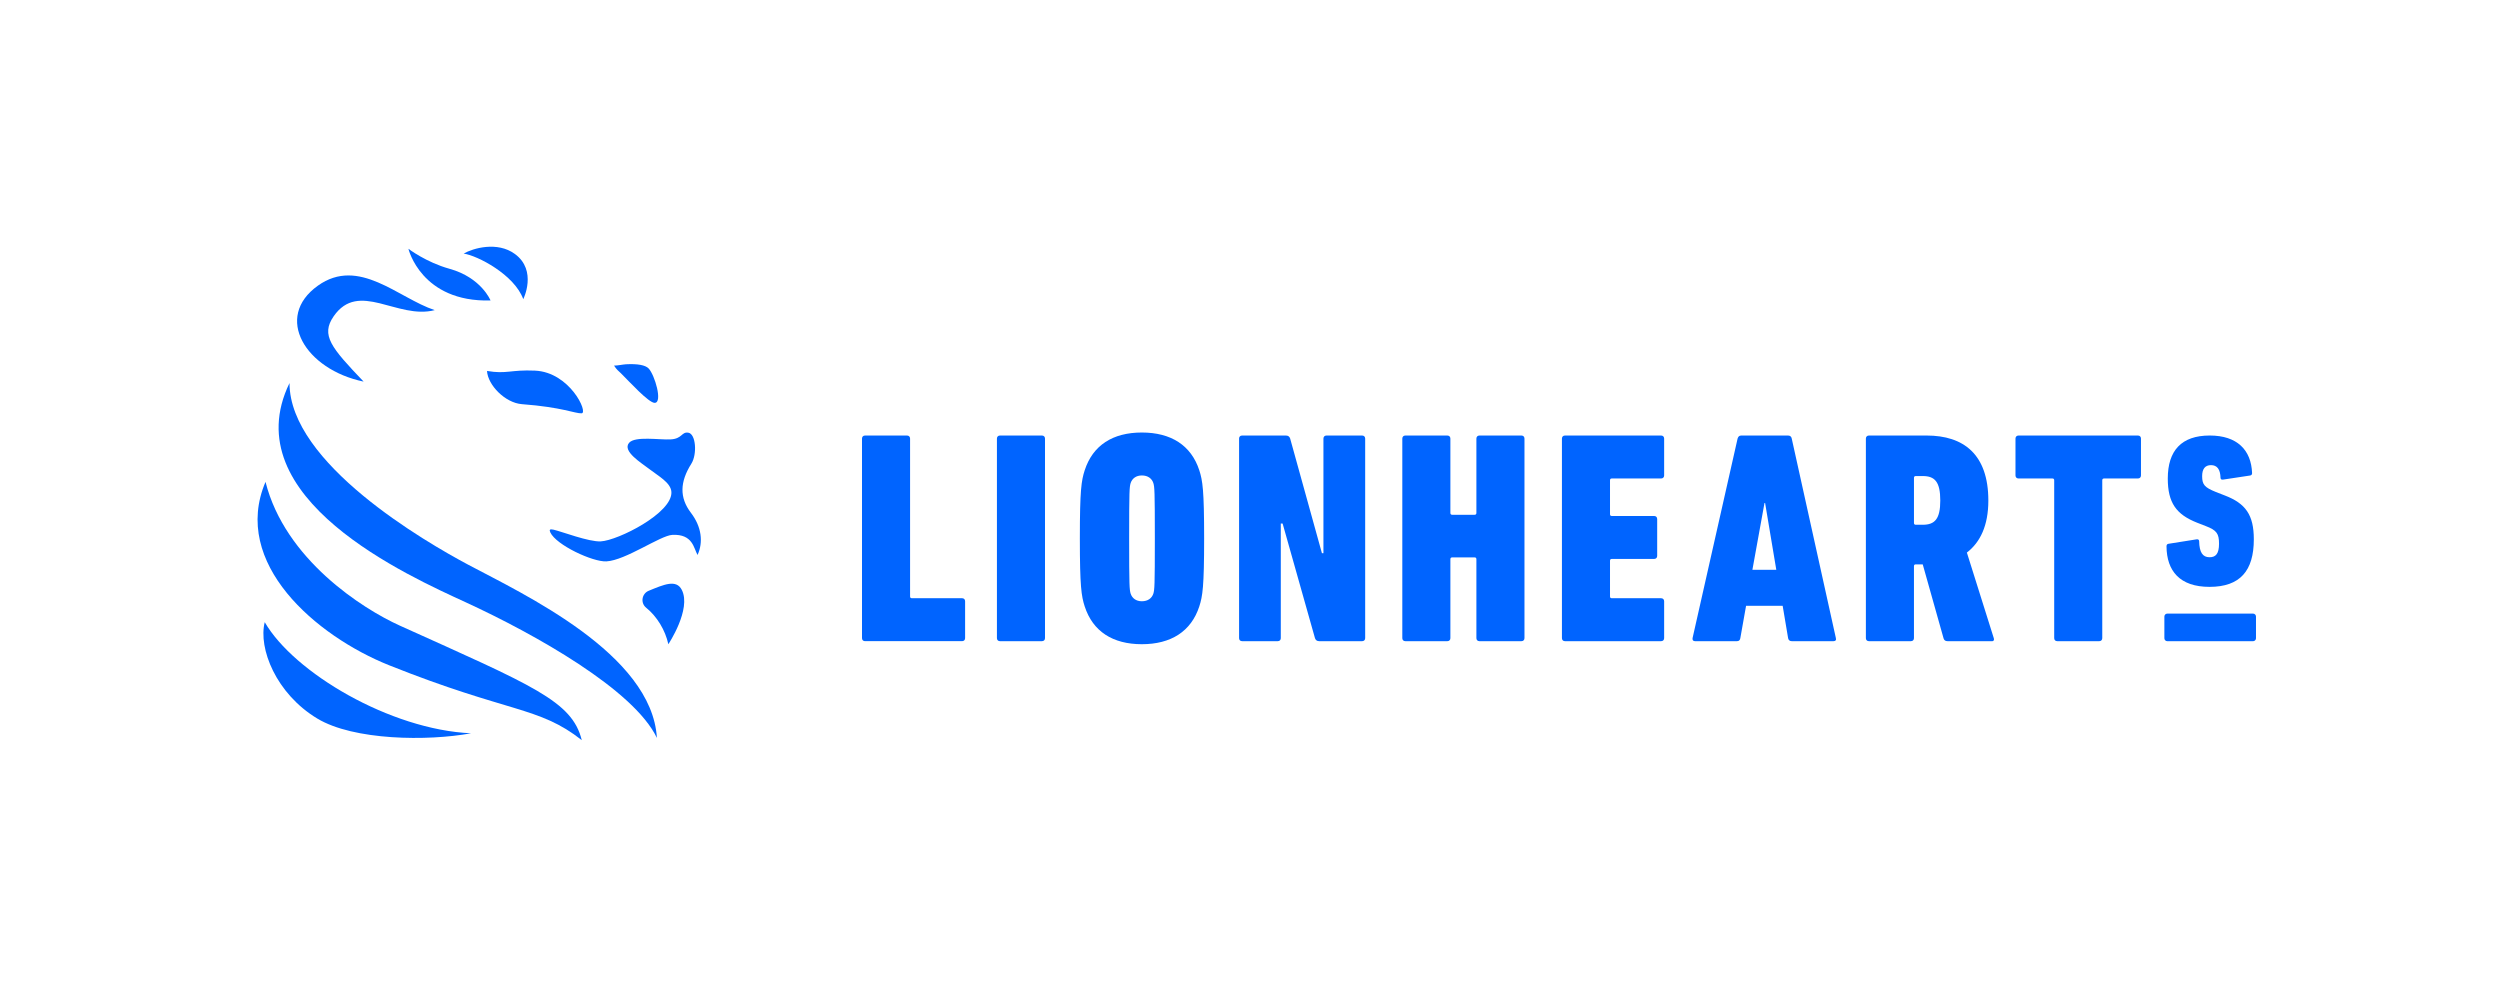
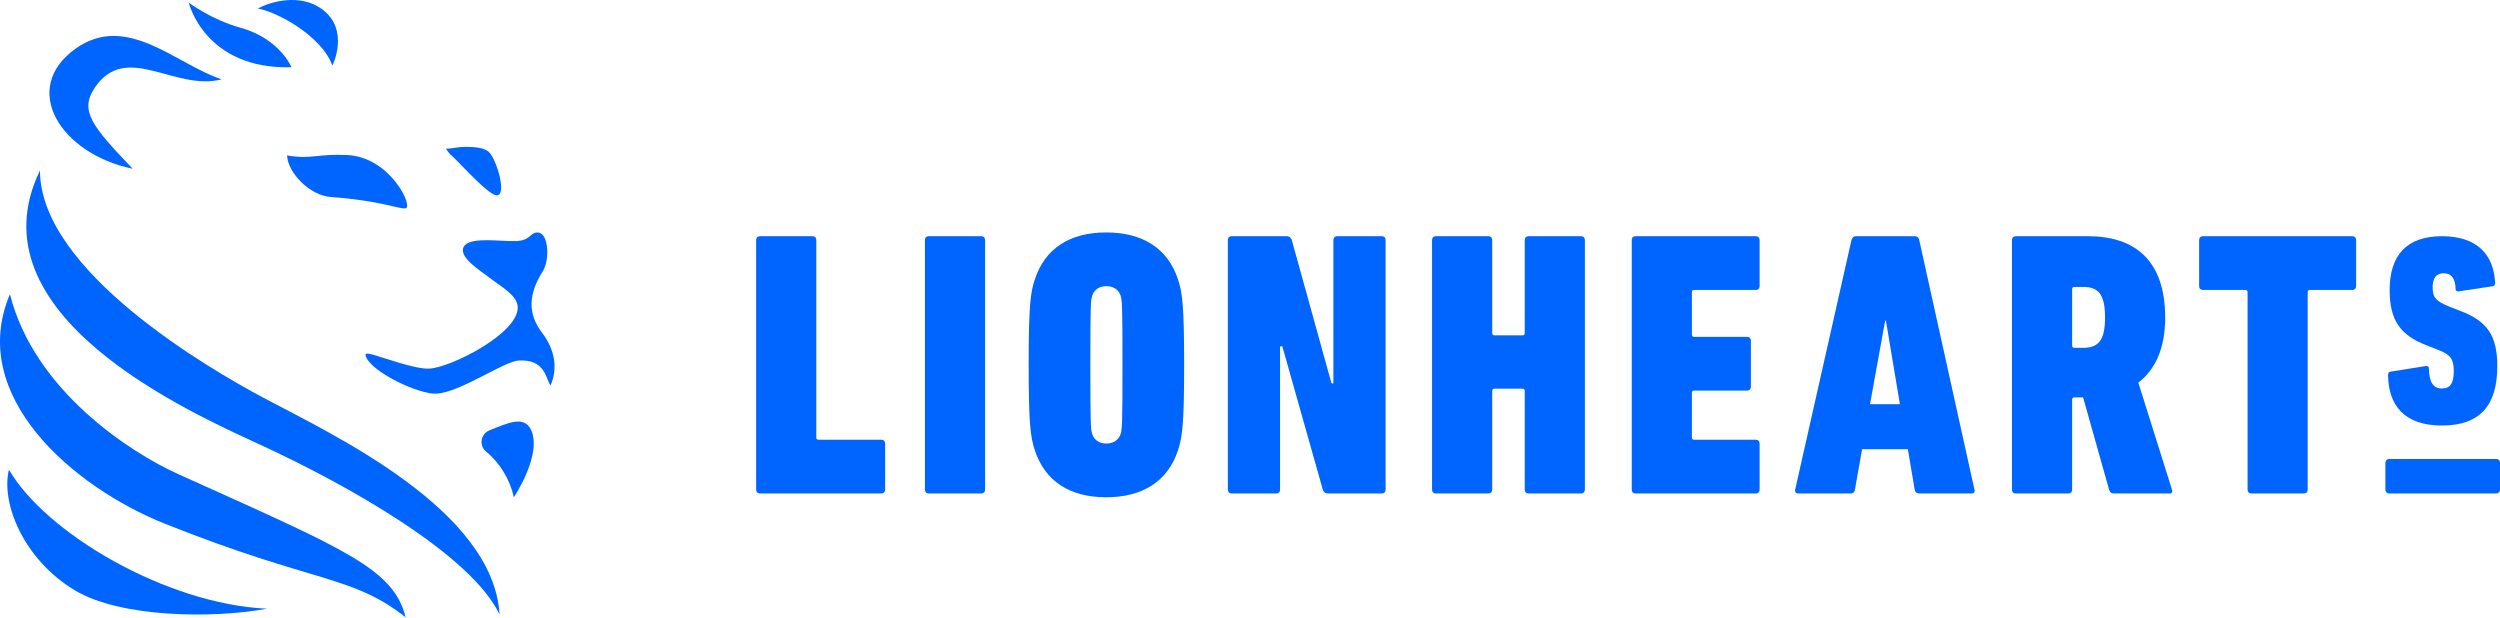
- <svg xmlns="http://www.w3.org/2000/svg" version="1.1" id="Layer_1" x="0px" y="0px" viewBox="0 0 215.432 85.039" style="enable-background:new 0 0 215.432 85.039;" xml:space="preserve">
+ <svg xmlns="http://www.w3.org/2000/svg" version="1.1" id="Layer_1" x="0px" y="0px" viewBox="0 0 172.21 42.521" style="enable-background:new 0 0 172.21 42.521;" xml:space="preserve">
  <style type="text/css">
	.st0{fill:#0064FF;}
</style>
  <g>
    <g>
-       <path class="st0" d="M74.281,37.792c0-0.157,0.104-0.261,0.26-0.261h3.622c0.157,0,0.261,0.104,0.261,0.261v13.603    c0,0.104,0.052,0.155,0.156,0.155h4.326c0.157,0,0.26,0.104,0.26,0.261v3.179c0,0.157-0.104,0.261-0.26,0.261h-8.365    c-0.157,0-0.26-0.104-0.26-0.261V37.792z" />
-       <path class="st0" d="M85.908,37.792c0-0.157,0.104-0.261,0.26-0.261h3.622c0.157,0,0.261,0.104,0.261,0.261v17.199    c0,0.157-0.104,0.261-0.261,0.261h-3.622c-0.157,0-0.26-0.104-0.26-0.261V37.792z" />
-       <path class="st0" d="M93.471,52.255c-0.286-0.886-0.417-1.72-0.417-5.863c0-4.144,0.13-4.978,0.417-5.864    c0.703-2.163,2.423-3.257,4.925-3.257c2.502,0,4.248,1.094,4.951,3.257c0.287,0.886,0.417,1.72,0.417,5.864    c0,4.143-0.13,4.977-0.417,5.863c-0.703,2.163-2.449,3.258-4.951,3.258C95.894,55.513,94.174,54.418,93.471,52.255z M99.386,51.16    c0.104-0.339,0.13-0.651,0.13-4.768s-0.026-4.43-0.13-4.769c-0.13-0.391-0.469-0.652-0.99-0.652c-0.495,0-0.834,0.261-0.964,0.652    c-0.104,0.339-0.13,0.652-0.13,4.769s0.026,4.429,0.13,4.768c0.13,0.391,0.469,0.652,0.964,0.652    C98.917,51.812,99.256,51.551,99.386,51.16z" />
-       <path class="st0" d="M106.773,37.792c0-0.157,0.104-0.261,0.26-0.261h3.779c0.209,0,0.313,0.104,0.365,0.261l2.737,9.877h0.13    v-9.877c0-0.157,0.104-0.261,0.261-0.261h3.075c0.157,0,0.261,0.104,0.261,0.261v17.199c0,0.157-0.104,0.261-0.261,0.261h-3.7    c-0.208,0-0.313-0.104-0.365-0.261l-2.788-9.876h-0.157v9.876c0,0.157-0.104,0.261-0.26,0.261h-3.075    c-0.157,0-0.26-0.104-0.26-0.261V37.792z" />
-       <path class="st0" d="M120.841,37.792c0-0.157,0.104-0.261,0.26-0.261h3.622c0.157,0,0.261,0.104,0.261,0.261v6.41    c0,0.104,0.052,0.157,0.156,0.157h1.929c0.104,0,0.156-0.052,0.156-0.157v-6.41c0-0.157,0.104-0.261,0.261-0.261h3.622    c0.157,0,0.26,0.104,0.26,0.261v17.199c0,0.157-0.104,0.261-0.26,0.261h-3.622c-0.157,0-0.261-0.104-0.261-0.261V48.19    c0-0.104-0.052-0.157-0.156-0.157h-1.929c-0.104,0-0.156,0.052-0.156,0.157v6.801c0,0.157-0.104,0.261-0.261,0.261h-3.622    c-0.157,0-0.26-0.104-0.26-0.261V37.792z" />
-       <path class="st0" d="M134.596,37.792c0-0.157,0.104-0.261,0.26-0.261h8.287c0.157,0,0.261,0.104,0.261,0.261v3.179    c0,0.157-0.104,0.261-0.261,0.261h-4.248c-0.104,0-0.156,0.052-0.156,0.157v2.918c0,0.104,0.052,0.157,0.156,0.157h3.649    c0.156,0,0.26,0.104,0.26,0.261v3.179c0,0.157-0.104,0.261-0.26,0.261h-3.649c-0.104,0-0.156,0.051-0.156,0.155v3.076    c0,0.104,0.052,0.155,0.156,0.155h4.248c0.157,0,0.261,0.104,0.261,0.261v3.179c0,0.157-0.104,0.261-0.261,0.261h-8.287    c-0.157,0-0.26-0.104-0.26-0.261V37.792z" />
-       <path class="st0" d="M149.733,37.792c0.052-0.157,0.13-0.261,0.313-0.261h4.04c0.182,0,0.286,0.104,0.313,0.261l3.805,17.199    c0.052,0.183-0.052,0.261-0.209,0.261h-3.596c-0.183,0-0.286-0.104-0.313-0.261l-0.469-2.788h-3.153l-0.495,2.788    c-0.026,0.157-0.104,0.261-0.287,0.261h-3.622c-0.157,0-0.234-0.104-0.208-0.261L149.733,37.792z M153.068,49.101l-0.964-5.758    h-0.052l-1.043,5.758H153.068z" />
-       <path class="st0" d="M167.824,55.252c-0.183,0-0.287-0.078-0.339-0.234l-1.798-6.385h-0.6c-0.104,0-0.156,0.052-0.156,0.157v6.201    c0,0.157-0.104,0.261-0.261,0.261h-3.622c-0.157,0-0.26-0.104-0.26-0.261V37.792c0-0.157,0.104-0.261,0.26-0.261h4.977    c3.179,0,5.316,1.616,5.316,5.603c0,2.163-0.703,3.597-1.85,4.483l2.319,7.374c0.052,0.131,0,0.261-0.13,0.261H167.824z     M167.199,43.134c0-1.616-0.469-2.111-1.511-2.111h-0.6c-0.104,0-0.156,0.052-0.156,0.157v3.883c0,0.104,0.052,0.157,0.156,0.157    h0.6C166.729,45.22,167.199,44.724,167.199,43.134z" />
-       <path class="st0" d="M177.277,55.252c-0.157,0-0.261-0.104-0.261-0.261V41.389c0-0.104-0.052-0.157-0.156-0.157h-2.919    c-0.157,0-0.261-0.104-0.261-0.261v-3.179c0-0.157,0.104-0.261,0.261-0.261h10.293c0.157,0,0.26,0.104,0.26,0.261v3.179    c0,0.157-0.104,0.261-0.26,0.261h-2.919c-0.104,0-0.157,0.052-0.157,0.157v13.602c0,0.157-0.104,0.261-0.26,0.261H177.277z" />
+       <path class="st0" d="M52.086,16.532c0-0.157,0.104-0.261,0.26-0.261h3.622c0.157,0,0.261,0.104,0.261,0.261v13.603    c0,0.104,0.052,0.155,0.156,0.155h4.326c0.157,0,0.26,0.104,0.26,0.261v3.179c0,0.157-0.104,0.261-0.26,0.261h-8.365    c-0.157,0-0.26-0.104-0.26-0.261C52.086,33.73,52.086,16.532,52.086,16.532z" />
+       <path class="st0" d="M63.713,16.532c0-0.157,0.104-0.261,0.26-0.261h3.622c0.157,0,0.261,0.104,0.261,0.261v17.199    c0,0.157-0.104,0.261-0.261,0.261h-3.622c-0.157,0-0.26-0.104-0.26-0.261V16.532z" />
+       <path class="st0" d="M71.276,30.995c-0.286-0.886-0.417-1.72-0.417-5.863c0-4.144,0.13-4.978,0.417-5.864    c0.703-2.163,2.423-3.257,4.925-3.257c2.502,0,4.248,1.094,4.951,3.257c0.287,0.886,0.417,1.72,0.417,5.864    c0,4.143-0.13,4.977-0.417,5.863c-0.703,2.163-2.449,3.258-4.951,3.258C73.699,34.253,71.979,33.158,71.276,30.995z M77.191,29.9    c0.104-0.339,0.13-0.651,0.13-4.768s-0.026-4.43-0.13-4.769c-0.13-0.391-0.469-0.652-0.99-0.652c-0.495,0-0.834,0.261-0.964,0.652    c-0.104,0.339-0.13,0.652-0.13,4.769s0.026,4.429,0.13,4.768c0.13,0.391,0.469,0.652,0.964,0.652    C76.722,30.552,77.061,30.291,77.191,29.9z" />
+       <path class="st0" d="M84.578,16.532c0-0.157,0.104-0.261,0.26-0.261h3.779c0.209,0,0.313,0.104,0.365,0.261l2.737,9.877h0.13    v-9.877c0-0.157,0.104-0.261,0.261-0.261h3.075c0.157,0,0.261,0.104,0.261,0.261v17.199c0,0.157-0.104,0.261-0.261,0.261h-3.7    c-0.208,0-0.313-0.104-0.365-0.261l-2.788-9.876h-0.157v9.876c0,0.157-0.104,0.261-0.26,0.261H84.84    c-0.157,0-0.26-0.104-0.26-0.261V16.532H84.578z" />
+       <path class="st0" d="M98.646,16.532c0-0.157,0.104-0.261,0.26-0.261h3.622c0.157,0,0.261,0.104,0.261,0.261v6.41    c0,0.104,0.052,0.157,0.156,0.157h1.929c0.104,0,0.156-0.052,0.156-0.157v-6.41c0-0.157,0.104-0.261,0.261-0.261h3.622    c0.157,0,0.26,0.104,0.26,0.261v17.199c0,0.157-0.104,0.261-0.26,0.261h-3.622c-0.157,0-0.261-0.104-0.261-0.261V26.93    c0-0.104-0.052-0.157-0.156-0.157h-1.929c-0.104,0-0.156,0.052-0.156,0.157v6.801c0,0.157-0.104,0.261-0.261,0.261h-3.622    c-0.157,0-0.26-0.104-0.26-0.261C98.646,33.731,98.646,16.532,98.646,16.532z" />
+       <path class="st0" d="M112.401,16.532c0-0.157,0.104-0.261,0.26-0.261h8.287c0.157,0,0.261,0.104,0.261,0.261v3.179    c0,0.157-0.104,0.261-0.261,0.261H116.7c-0.104,0-0.156,0.052-0.156,0.157v2.918c0,0.104,0.052,0.157,0.156,0.157h3.649    c0.156,0,0.26,0.104,0.26,0.261v3.179c0,0.157-0.104,0.261-0.26,0.261H116.7c-0.104,0-0.156,0.051-0.156,0.155v3.076    c0,0.104,0.052,0.155,0.156,0.155h4.248c0.157,0,0.261,0.104,0.261,0.261v3.179c0,0.157-0.104,0.261-0.261,0.261h-8.287    c-0.157,0-0.26-0.104-0.26-0.261V16.532z" />
+       <path class="st0" d="M127.538,16.532c0.052-0.157,0.13-0.261,0.313-0.261h4.04c0.182,0,0.286,0.104,0.313,0.261l3.805,17.199    c0.052,0.183-0.052,0.261-0.209,0.261h-3.596c-0.183,0-0.286-0.104-0.313-0.261l-0.469-2.788h-3.153l-0.495,2.788    c-0.026,0.157-0.104,0.261-0.287,0.261h-3.622c-0.157,0-0.234-0.104-0.208-0.261L127.538,16.532z M130.873,27.841l-0.964-5.758    h-0.052l-1.043,5.758H130.873z" />
+       <path class="st0" d="M145.629,33.992c-0.183,0-0.287-0.078-0.339-0.234l-1.798-6.385h-0.6c-0.104,0-0.156,0.052-0.156,0.157v6.201    c0,0.157-0.104,0.261-0.261,0.261h-3.622c-0.157,0-0.26-0.104-0.26-0.261V16.532c0-0.157,0.104-0.261,0.26-0.261h4.977    c3.179,0,5.316,1.616,5.316,5.603c0,2.163-0.703,3.597-1.85,4.483l2.319,7.374c0.052,0.131,0,0.261-0.13,0.261H145.629z     M145.004,21.874c0-1.616-0.469-2.111-1.511-2.111h-0.6c-0.104,0-0.156,0.052-0.156,0.157v3.883c0,0.104,0.052,0.157,0.156,0.157    h0.6C144.534,23.96,145.004,23.464,145.004,21.874z" />
+       <path class="st0" d="M155.082,33.992c-0.157,0-0.261-0.104-0.261-0.261V20.129c0-0.104-0.052-0.157-0.156-0.157h-2.919    c-0.157,0-0.261-0.104-0.261-0.261v-3.179c0-0.157,0.104-0.261,0.261-0.261h10.293c0.157,0,0.26,0.104,0.26,0.261v3.179    c0,0.157-0.104,0.261-0.26,0.261h-2.919c-0.104,0-0.157,0.052-0.157,0.157v13.602c0,0.157-0.104,0.261-0.26,0.261    C158.703,33.992,155.082,33.992,155.082,33.992z" />
      <g>
-         <path class="st0" d="M190.401,50.572c-2.571,0-3.689-1.379-3.707-3.484c0-0.111,0.037-0.205,0.149-0.224l2.459-0.391     c0.13-0.019,0.205,0.056,0.205,0.167c0.019,0.951,0.298,1.379,0.894,1.379c0.54,0,0.819-0.298,0.819-1.174     c0-0.857-0.205-1.155-1.137-1.509l-0.764-0.298c-1.788-0.707-2.515-1.714-2.515-3.801c0-2.403,1.174-3.707,3.614-3.707     c2.366,0,3.577,1.248,3.651,3.242c0,0.111-0.056,0.186-0.168,0.204l-2.347,0.355c-0.112,0.019-0.205-0.038-0.205-0.15     c-0.019-0.745-0.298-1.099-0.82-1.099c-0.503,0-0.764,0.318-0.764,0.951c0,0.726,0.205,0.968,1.174,1.359l0.764,0.298     c1.807,0.69,2.515,1.677,2.515,3.782C194.22,49.193,193.028,50.572,190.401,50.572z" />
+         <path class="st0" d="M168.206,29.312c-2.571,0-3.689-1.379-3.707-3.484c0-0.111,0.037-0.205,0.149-0.224l2.459-0.391     c0.13-0.019,0.205,0.056,0.205,0.167c0.019,0.951,0.298,1.379,0.894,1.379c0.54,0,0.819-0.298,0.819-1.174     c0-0.857-0.205-1.155-1.137-1.509l-0.764-0.298c-1.788-0.707-2.515-1.714-2.515-3.801c0-2.403,1.174-3.707,3.614-3.707     c2.366,0,3.577,1.248,3.651,3.242c0,0.111-0.056,0.186-0.168,0.204l-2.347,0.355c-0.112,0.019-0.205-0.038-0.205-0.15     c-0.019-0.745-0.298-1.099-0.82-1.099c-0.503,0-0.764,0.318-0.764,0.951c0,0.726,0.205,0.968,1.174,1.359l0.764,0.298     c1.807,0.69,2.515,1.677,2.515,3.782C172.025,27.933,170.833,29.312,168.206,29.312z" />
      </g>
      <g>
-         <path class="st0" d="M194.153,55.254h-7.391c-0.139,0-0.252-0.113-0.252-0.252v-1.874c0-0.139,0.113-0.252,0.252-0.252h7.391     c0.139,0,0.252,0.113,0.252,0.252v1.874C194.404,55.141,194.292,55.254,194.153,55.254z" />
+         <path class="st0" d="M171.958,33.994h-7.391c-0.139,0-0.252-0.113-0.252-0.252v-1.874c0-0.139,0.113-0.252,0.252-0.252h7.391     c0.139,0,0.252,0.113,0.252,0.252v1.874C172.209,33.881,172.097,33.994,171.958,33.994z" />
      </g>
    </g>
    <g>
-       <path class="st0" d="M22.88,41.525c1.681,6.674,8.36,10.935,11.569,12.384c11.485,5.184,14.854,6.503,15.684,9.872    c-3.711-2.93-6.262-2.322-16.595-6.451C27.24,54.813,19.898,48.531,22.88,41.525z" />
-       <path class="st0" d="M22.813,53.613c-0.569,2.256,0.973,6.165,4.532,8.308c3.13,1.885,9.491,1.96,13.246,1.269    C33.623,62.875,25.319,57.955,22.813,53.613z" />
-       <path class="st0" d="M40.366,48.673c-3.735-1.986-15.418-8.761-15.418-15.664c-4.83,9.918,10.289,16.637,15.193,18.896    c5.953,2.742,14.486,7.532,16.466,11.684C56.174,56.351,45.103,51.193,40.366,48.673z" />
-       <path class="st0" d="M57.593,55.515c-0.262-1.211-0.975-2.386-1.914-3.148c-0.506-0.41-0.379-1.212,0.223-1.459    c1.299-0.533,2.372-1.013,2.849-0.08C59.604,52.498,57.593,55.515,57.593,55.515z" />
-       <path class="st0" d="M59.305,37.284c0.671,0.097,0.78,1.867,0.272,2.672c-0.989,1.567-1.041,2.917-0.039,4.231    c0.924,1.211,1.078,2.533,0.571,3.637c-0.326-0.563-0.399-1.828-2.181-1.731c-1.027,0.056-4.016,2.193-5.673,2.283    c-1.166,0.063-4.321-1.404-4.832-2.495c-0.111-0.238-0.043-0.309,0.273-0.238c0.705,0.159,3.048,1.065,4.075,1.009    c1.493-0.081,6.184-2.445,6.086-4.255c-0.044-0.809-1.143-1.385-1.916-1.987c-0.651-0.506-2.342-1.526-1.734-2.247    c0.508-0.603,2.622-0.246,3.58-0.298C58.802,37.81,58.719,37.2,59.305,37.284z" />
-       <path class="st0" d="M50.119,35.617c0.596-0.032-1.007-3.545-4.022-3.679c-2.082-0.093-2.441,0.316-4.13,0.027    c0.066,1.213,1.562,2.754,3.007,2.863C48.459,35.089,49.577,35.646,50.119,35.617z" />
-       <path class="st0" d="M56.427,34.716c-0.512,0.028-2.237-1.875-2.912-2.542c-0.222-0.219-0.357-0.29-0.602-0.669    c0.335,0,0.769-0.1,1.029-0.115c0.98-0.053,1.676,0.065,1.958,0.368C56.423,32.318,57.118,34.679,56.427,34.716z" />
+       <path class="st0" d="M0.685,20.265c1.681,6.674,8.36,10.935,11.569,12.384c11.485,5.184,14.854,6.503,15.684,9.872    c-3.711-2.93-6.262-2.322-16.595-6.451C5.045,33.553-2.297,27.271,0.685,20.265z" />
+       <path class="st0" d="M0.618,32.353c-0.569,2.256,0.973,6.165,4.532,8.308c3.13,1.885,9.491,1.96,13.246,1.269    C11.428,41.615,3.124,36.695,0.618,32.353z" />
+       <path class="st0" d="M18.171,27.413c-3.735-1.986-15.418-8.761-15.418-15.664c-4.83,9.918,10.289,16.637,15.193,18.896    c5.953,2.742,14.486,7.532,16.466,11.684C33.979,35.091,22.908,29.933,18.171,27.413z" />
+       <path class="st0" d="M35.398,34.255c-0.262-1.211-0.975-2.386-1.914-3.148c-0.506-0.41-0.379-1.212,0.223-1.459    c1.299-0.533,2.372-1.013,2.849-0.08C37.409,31.238,35.398,34.255,35.398,34.255z" />
+       <path class="st0" d="M37.11,16.024c0.671,0.097,0.78,1.867,0.272,2.672c-0.989,1.567-1.041,2.917-0.039,4.231    c0.924,1.211,1.078,2.533,0.571,3.637c-0.326-0.563-0.399-1.828-2.181-1.731c-1.027,0.056-4.016,2.193-5.673,2.283    c-1.166,0.063-4.321-1.404-4.832-2.495c-0.111-0.238-0.043-0.309,0.273-0.238c0.705,0.159,3.048,1.065,4.075,1.009    c1.493-0.081,6.184-2.445,6.086-4.255c-0.044-0.809-1.143-1.385-1.916-1.987c-0.651-0.506-2.342-1.526-1.734-2.247    c0.508-0.603,2.622-0.246,3.58-0.298C36.607,16.55,36.524,15.94,37.11,16.024z" />
+       <path class="st0" d="M27.924,14.357c0.596-0.032-1.007-3.545-4.022-3.679c-2.082-0.093-2.441,0.316-4.13,0.027    c0.066,1.213,1.562,2.754,3.007,2.863C26.264,13.829,27.382,14.386,27.924,14.357z" />
+       <path class="st0" d="M34.232,13.456c-0.512,0.028-2.237-1.875-2.912-2.542c-0.222-0.219-0.357-0.29-0.602-0.669    c0.335,0,0.769-0.1,1.029-0.115c0.98-0.053,1.676,0.065,1.958,0.368C34.228,11.058,34.923,13.419,34.232,13.456z" />
      <g>
-         <path class="st0" d="M31.334,32.884c-2.803-2.937-3.707-3.999-2.583-5.626c2.161-3.129,5.492,0.304,8.71-0.533     c-3.148-1.039-6.532-4.629-10.065-2.11C23.562,27.349,26.333,31.851,31.334,32.884z" />
+         <path class="st0" d="M9.139,11.624C6.336,8.687,5.432,7.625,6.556,5.998c2.161-3.129,5.492,0.304,8.71-0.533     c-3.148-1.039-6.532-4.629-10.065-2.11C1.367,6.089,4.138,10.591,9.139,11.624z" />
      </g>
-       <path class="st0" d="M44.371,21.887c-1.519-1.114-3.616-0.495-4.415-0.035c1.19,0.172,4.365,1.816,5.136,3.927    C45.092,25.779,46.323,23.317,44.371,21.887z" />
-       <path class="st0" d="M38.733,23.161c-2.016-0.56-3.539-1.723-3.539-1.723s1.099,4.618,7.077,4.455    C42.272,25.893,41.484,23.925,38.733,23.161z" />
+       <path class="st0" d="M22.176,0.627c-1.519-1.114-3.616-0.495-4.415-0.035c1.19,0.172,4.365,1.816,5.136,3.927    C22.897,4.519,24.128,2.057,22.176,0.627z" />
+       <path class="st0" d="M16.538,1.901c-2.016-0.56-3.539-1.723-3.539-1.723s1.099,4.618,7.077,4.455    C20.077,4.633,19.289,2.665,16.538,1.901z" />
    </g>
  </g>
</svg>
